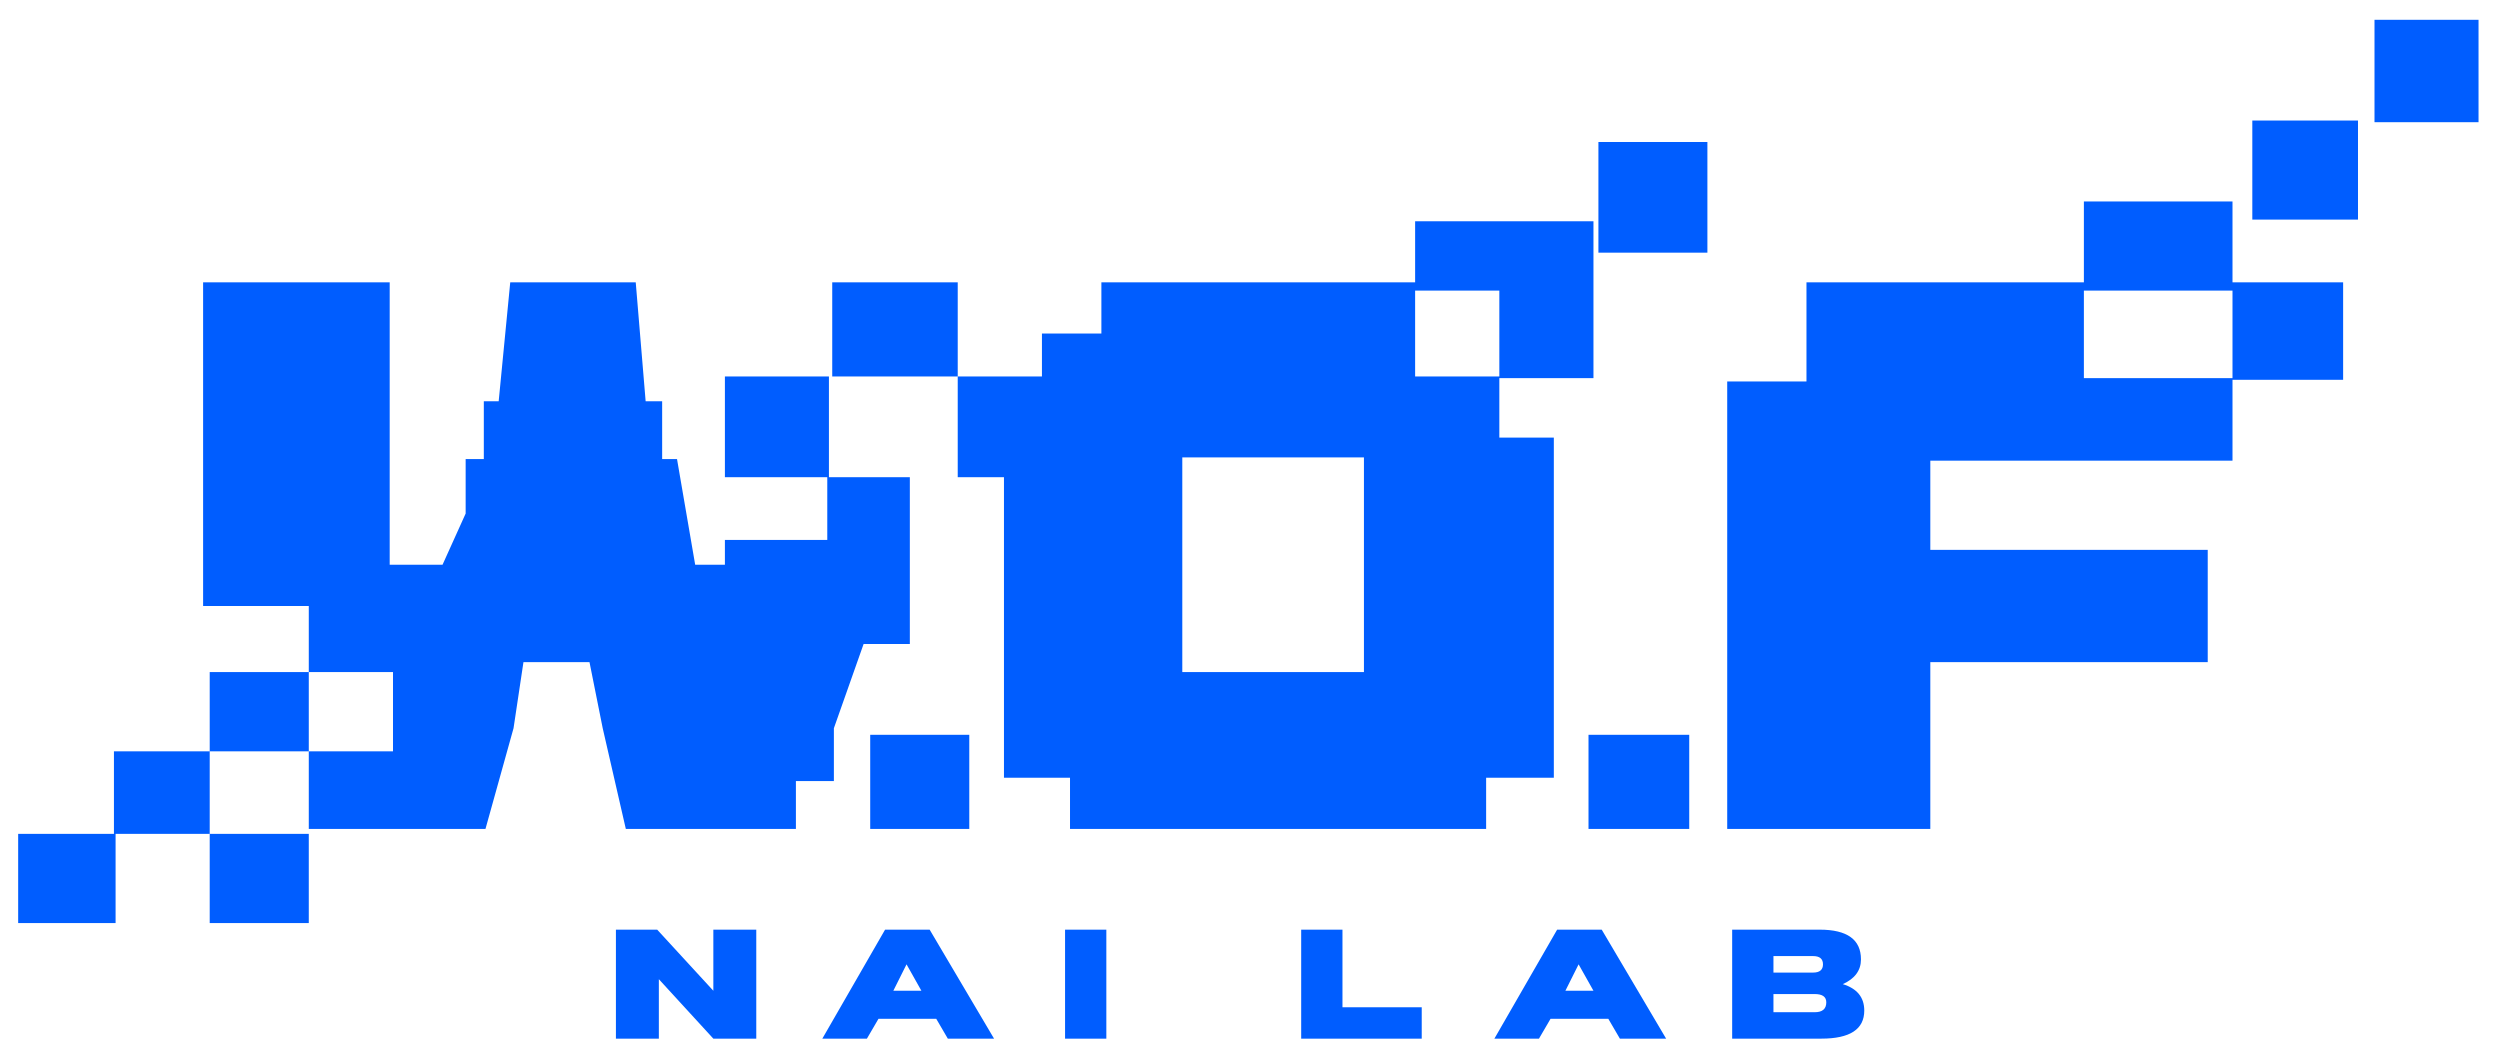
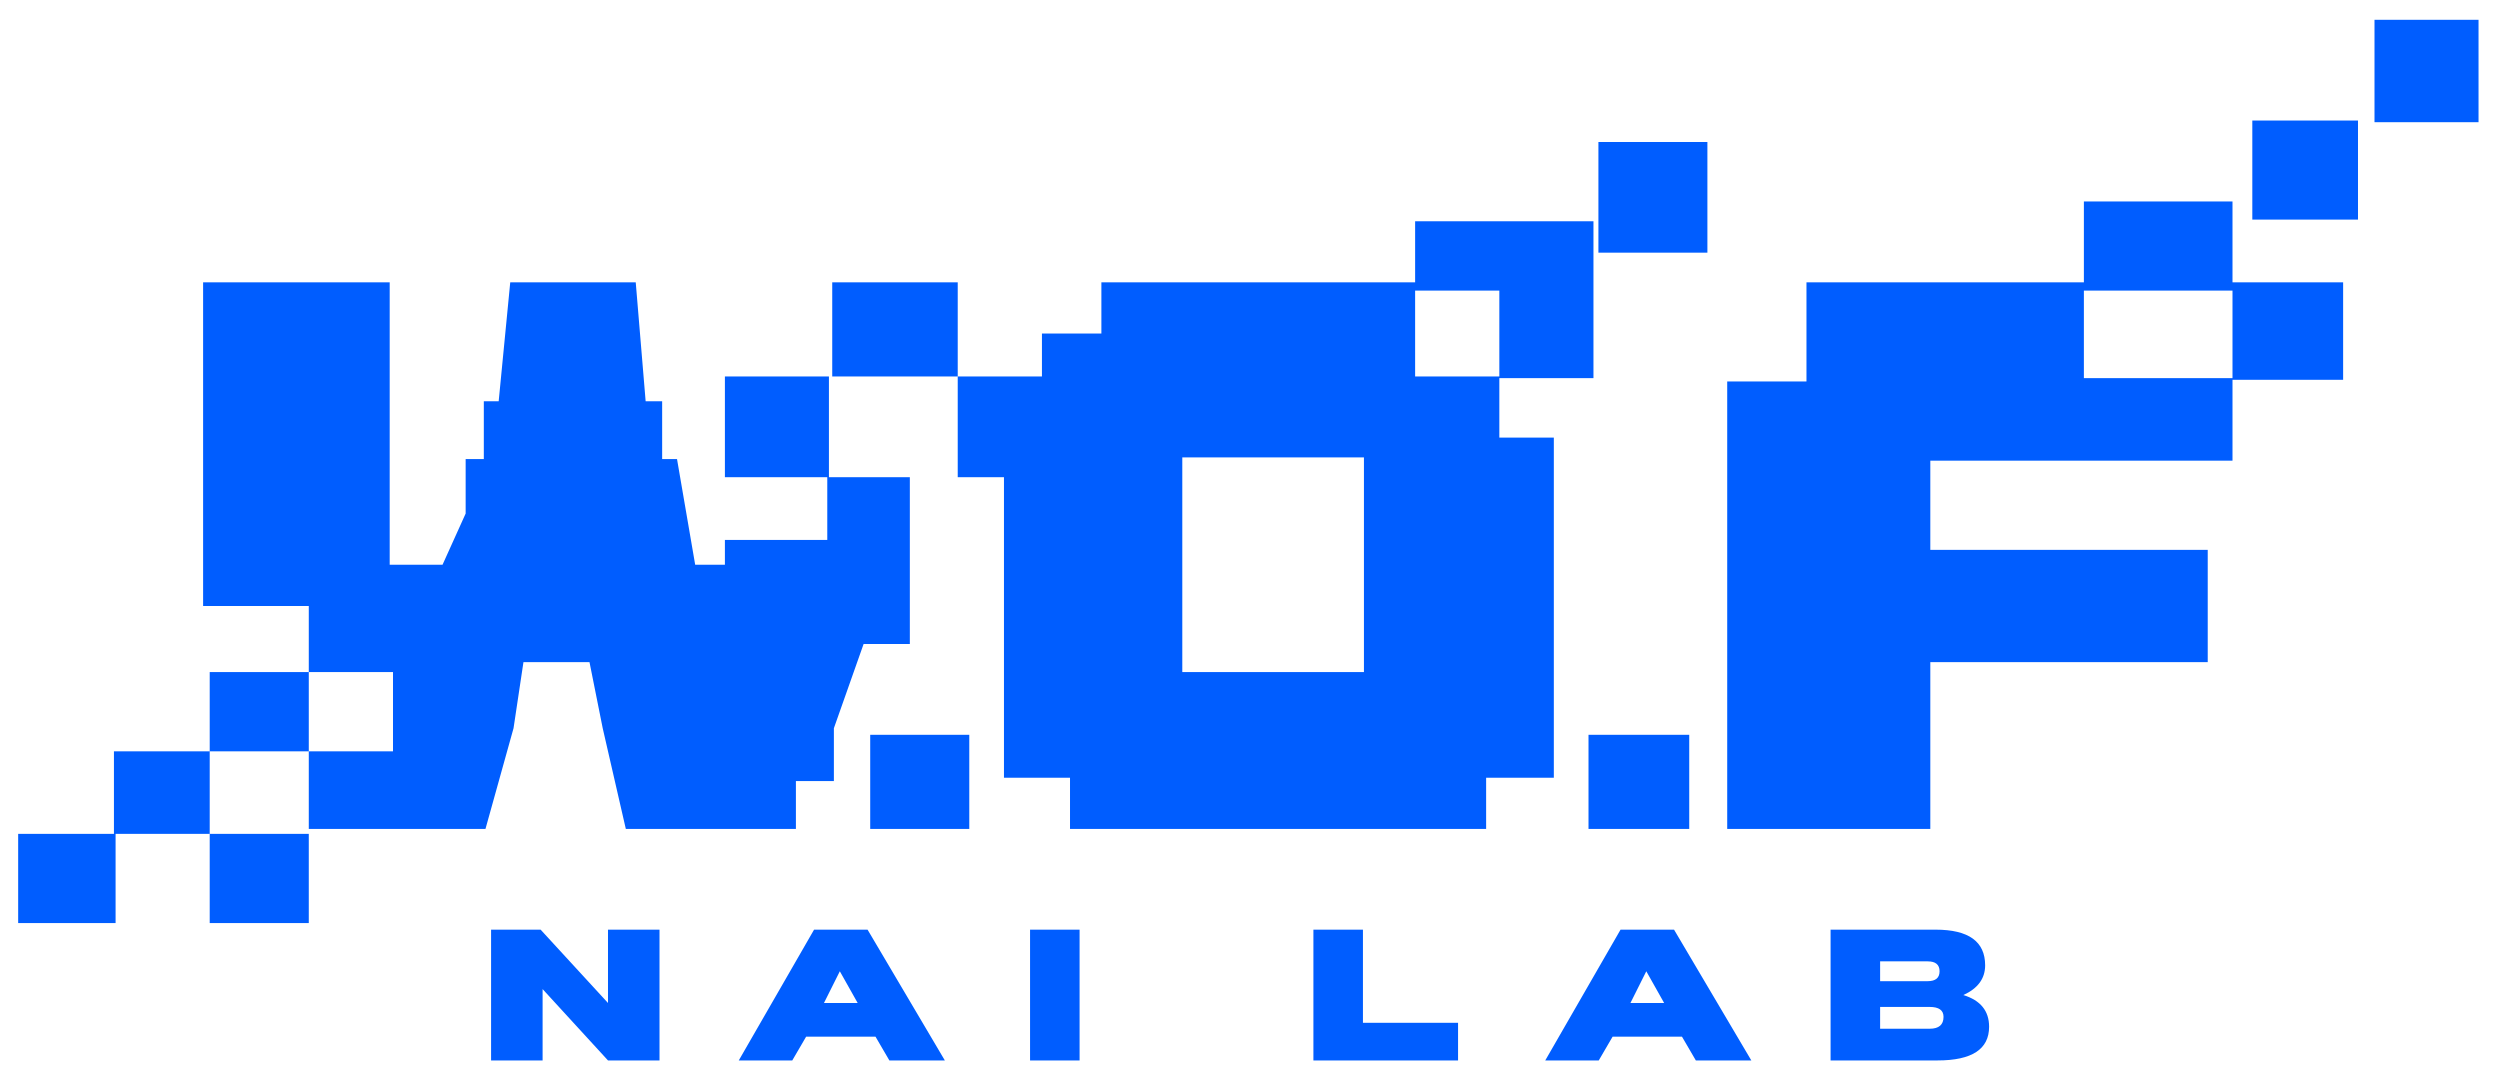
- <svg xmlns="http://www.w3.org/2000/svg" viewBox="130 96 1514 642">
-   <path fill="#005DFF" d="M797.0 267.0H987.0V230.0H1095.0V325.0H1038.0V361.0H1071.0V567.0H1030.0V598.0H778.0V567.0H738.0V385.0H710.0V324.0H634.0V267.0H710.0V324.0H761.0V298.0H797.0ZM253.0 267.0H366.0V438.0H398.0L412.0 407.0V374.0H423.0V339.0H432.0L439.0 267.0H515.0L521.0 339.0H531.0V374.0H540.0L551.0 438.0H569.0V423.0H631.0V385.0H569.0V324.0H632.0V385.0H681.0V486.0H653.0L635.0 537.0V569.0H612.0V598.0H509.0L495.0 537.0L487.0 497.0H447.0L441.0 537.0L424.0 598.0H317.0V551.0H257.0V601.0H317.0V655.0H257.0V601.0H200.0V655.0H141.0V601.0H199.0V551.0H257.0V503.0H317.0V463.0H253.0ZM1224.0 267.0H1392.0V218.0H1482.0V267.0H1549.0V326.0H1482.0V375.0H1299.0V429.0H1467.0V497.0H1299.0V598.0H1176.0V327.0H1224.0ZM846.0 373.0V503.0H956.0V373.0ZM1179.0 659.0H1232.0Q1257.0 659.0 1257.0 677.0Q1257.0 687.0 1246.0 692.0Q1259.0 696.0 1259.0 708.0Q1259.0 725.0 1233.0 725.0H1179.0ZM1482.0 325.0V272.0H1392.0V325.0ZM1098.0 182.0H1164.0V249.0H1098.0ZM503.0 659.0H528.0L562.0 696.0V659.0H588.0V725.0H562.0L529.0 689.0V725.0H503.0ZM1568.0 108.0H1631.0V170.0H1568.0ZM1494.0 169.0H1558.0V229.0H1494.0ZM628.0 725.0 666.0 659.0H693.0L732.0 725.0H704.0L697.0 713.0H662.0L655.0 725.0ZM1035.0 725.0 1073.0 659.0H1100.0L1139.0 725.0H1111.0L1104.0 713.0H1069.0L1062.0 725.0ZM1092.0 541.0H1153.0V598.0H1092.0ZM657.0 541.0H717.0V598.0H657.0ZM1038.0 324.0V272.0H987.0V324.0ZM918.0 659.0H943.0V706.0H991.0V725.0H918.0ZM317.0 551.0H368.0V503.0H317.0V551.0ZM775.0 659.0H800.0V725.0H775.0ZM1204.0 698.0V709.0H1229.0Q1236.0 709.0 1236.0 703.0Q1236.0 698.0 1229.0 698.0ZM1204.0 675.0V685.0H1228.0Q1234.0 685.0 1234.0 680.0Q1234.0 675.0 1228.0 675.0ZM671.0 696.0H688.0L679.0 680.0ZM1078.0 696.0H1095.0L1086.0 680.0Z" />
+ <svg xmlns="http://www.w3.org/2000/svg" viewBox="130 96 1514 657">
+   <path fill="#005DFF" d="M797.0 267.0H987.0V230.0H1095.0V325.0H1038.0V361.0H1071.0V567.0H1030.0V598.0H778.0V567.0H738.0V385.0H710.0V324.0H634.0V267.0H710.0V324.0H761.0V298.0H797.0ZM253.0 267.0H366.0V438.0H398.0L412.0 407.0V374.0H423.0V339.0H432.0L439.0 267.0H515.0L521.0 339.0H531.0V374.0H540.0L551.0 438.0H569.0V423.0H631.0V385.0H569.0V324.0H632.0V385.0H681.0V486.0H653.0L635.0 537.0V569.0H612.0V598.0H509.0L495.0 537.0L487.0 497.0H447.0L441.0 537.0L424.0 598.0H317.0V551.0H257.0V601.0H317.0V655.0H257.0V601.0H200.0V655.0H141.0V601.0H199.0V551.0H257.0V503.0H317.0V463.0H253.0ZM1224.0 267.0H1392.0V218.0H1482.0V267.0H1549.0V326.0H1482.0V375.0H1299.0V429.0H1467.0V497.0H1299.0V598.0H1176.0V327.0H1224.0ZM846.0 373.0V503.0H956.0V373.0ZM1238.6 659.0H1302.2Q1332.2 659.0 1332.2 680.6Q1332.2 692.6 1319.0 698.6Q1334.6 703.4 1334.6 717.8Q1334.6 738.2 1303.4 738.2H1238.6ZM427.4 659.0H457.4L498.2 703.4V659.0H529.4V738.2H498.2L458.6 695.0V738.2H427.4ZM577.4 738.2 623.0 659.0H655.4L702.2 738.2H668.6L660.2 723.8H618.2L609.8 738.2ZM1065.8 738.2 1111.4 659.0H1143.8L1190.6 738.2H1157.0L1148.6 723.8H1106.6L1098.2 738.2ZM1482.0 325.0V272.0H1392.0V325.0ZM1098.0 182.0H1164.0V249.0H1098.0ZM1568.0 108.0H1631.0V170.0H1568.0ZM1494.0 169.0H1558.0V229.0H1494.0ZM925.4 659.0H955.4V715.4H1013.0V738.2H925.4ZM1092.0 541.0H1153.0V598.0H1092.0ZM657.0 541.0H717.0V598.0H657.0ZM1038.0 324.0V272.0H987.0V324.0ZM317.0 551.0H368.0V503.0H317.0V551.0ZM753.8 659.0H783.8V738.2H753.8ZM1268.6 705.8V719.0H1298.6Q1307.0 719.0 1307.0 711.8Q1307.0 705.8 1298.6 705.8ZM1268.6 678.2V690.2H1297.4Q1304.6 690.2 1304.6 684.2Q1304.6 678.2 1297.4 678.2ZM629.0 703.4H649.4L638.6 684.2ZM1117.4 703.4H1137.8L1127.0 684.2Z" />
</svg>
